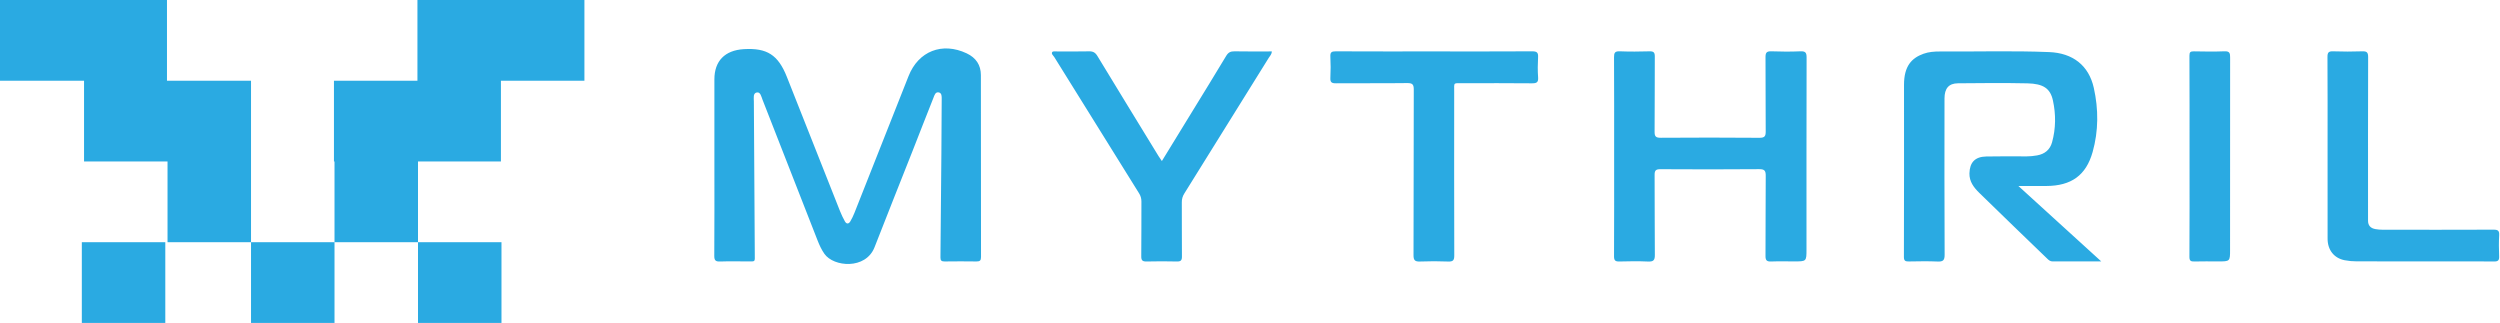
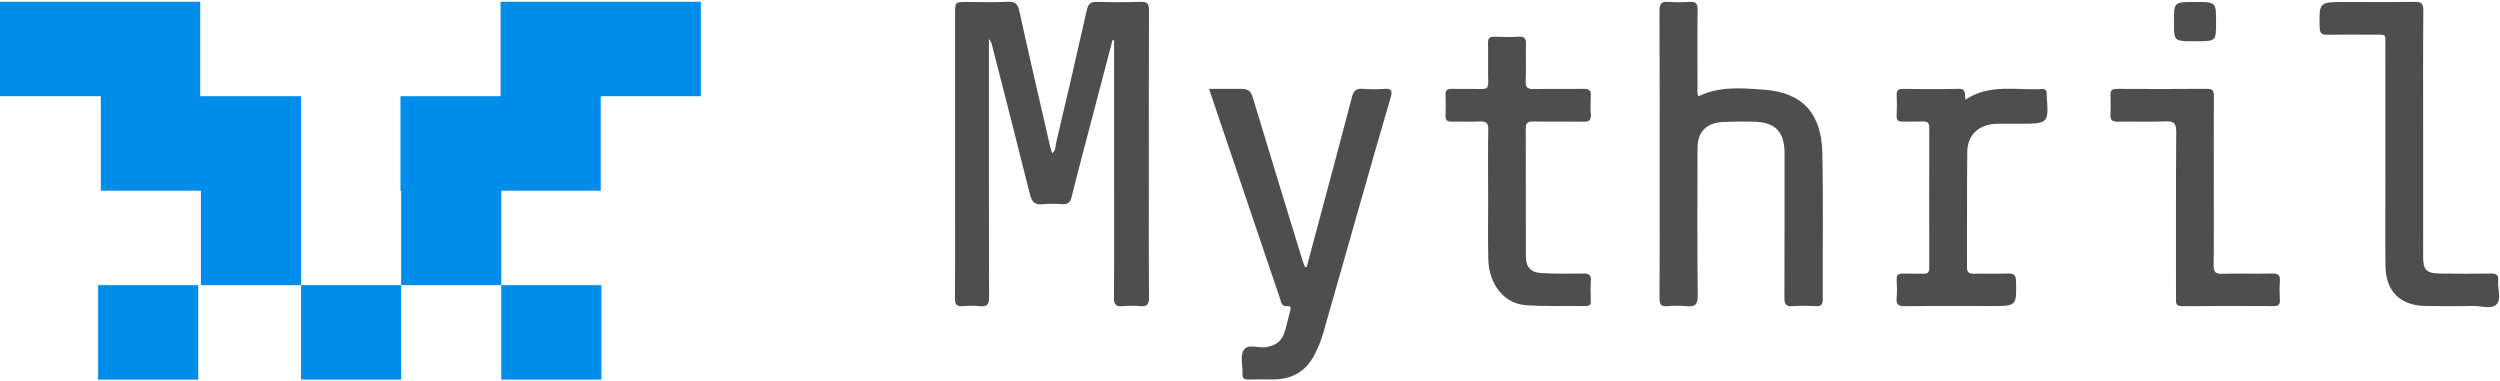
- <svg xmlns="http://www.w3.org/2000/svg" width="240" height="31" viewBox="0 0 240 31">
-   <g fill="#2AAAE2" fill-rule="evenodd">
-     <path d="M68.582 7.614c0-1.755 1.002-2.785 2.817-2.895 2.225-.135 3.297.54 4.135 2.649 1.706 4.293 3.398 8.591 5.102 12.885.135.342.294.677.474.998.158.283.371.259.526-.007a6 6 0 0 0 .39-.805c1.735-4.376 3.468-8.752 5.194-13.131.946-2.398 3.229-3.293 5.575-2.19.905.425 1.367 1.13 1.37 2.086.012 5.824.003 11.648.012 17.472 0 .323-.104.429-.43.424a109.717 109.717 0 0 0-3.064 0c-.305.004-.404-.094-.4-.392.037-3.332.064-6.664.09-9.996.015-1.736.021-3.473.03-5.21.002-.25.012-.562-.267-.628-.34-.08-.428.271-.518.497-.678 1.696-1.334 3.4-2.004 5.1-1.218 3.088-2.453 6.169-3.657 9.262-.845 2.169-3.93 1.901-4.814.634-.276-.396-.475-.824-.648-1.265-1.767-4.514-3.527-9.03-5.298-13.542-.11-.28-.19-.75-.543-.684-.383.071-.284.54-.283.858.027 4.875.061 9.75.088 14.626.005.85.083.728-.736.734-.86.006-1.721-.023-2.58.01-.439.018-.575-.098-.572-.544.021-2.894.011-5.789.011-8.683V7.614zM197.05 25.097c-.223.001-.363-.117-.505-.255-2.18-2.107-4.369-4.205-6.534-6.327-.518-.508-.965-1.076-.945-1.878.027-1.042.53-1.592 1.615-1.614 1.29-.026 2.58-.015 3.87-.01a5.61 5.61 0 0 0 1.013-.095c.745-.133 1.24-.555 1.434-1.259.365-1.326.373-2.679.084-4.01-.25-1.157-.923-1.615-2.452-1.648-2.221-.047-4.444-.028-6.666-.005-.887.01-1.29.492-1.292 1.456-.005 5-.013 9.999.012 14.998.003.553-.16.68-.69.656-.912-.04-1.827-.02-2.74-.006-.322.005-.48-.048-.479-.426.014-5.508.016-11.016.01-16.524-.003-1.824.747-2.58 1.865-2.987.506-.184 1.056-.223 1.59-.22 3.494.023 6.988-.085 10.48.057 2.257.091 3.802 1.267 4.287 3.444.454 2.04.456 4.12-.114 6.145-.634 2.257-2.057 3.255-4.451 3.266-.834.004-1.668.001-2.675.001 1.41 1.285 2.7 2.46 3.99 3.633 1.282 1.169 2.566 2.336 3.962 3.606-1.667 0-3.168-.003-4.669.002zM154.947 5.492c-.002-.416.08-.585.55-.566.948.037 1.9.03 2.849.002.4-.011.518.103.515.5-.018 2.404.004 4.808-.02 7.212-.005.464.12.59.598.586a623.2 623.2 0 0 1 9.463.003c.523.004.61-.169.606-.625-.02-2.369 0-4.738-.019-7.106-.003-.42.09-.59.558-.572.93.036 1.865.039 2.795 0 .49-.021.592.14.591.593-.015 6.14-.01 12.281-.01 18.422 0 1.154 0 1.154-1.18 1.154-.736 0-1.471-.021-2.205.008-.418.017-.553-.1-.55-.527.02-2.561-.002-5.123.022-7.684.004-.485-.09-.658-.634-.653-3.155.028-6.31.022-9.464.004-.443-.003-.574.109-.57.552.021 2.561-.005 5.123.023 7.685.006.52-.155.65-.663.627-.912-.041-1.828-.03-2.742-.004-.401.012-.515-.109-.513-.505.017-3.193.01-6.386.01-9.579 0-3.175.007-6.351-.01-9.527zm-40.541 5.293c1.105-1.803 2.22-3.602 3.306-5.416.2-.335.42-.45.809-.441 1.18.025 2.362.009 3.571.009 0 .272-.18.436-.293.618a5634.098 5634.098 0 0 1-8.105 13.022 1.49 1.49 0 0 0-.24.839c.01 1.737-.005 3.473.012 5.21.004.367-.107.485-.484.477a59.575 59.575 0 0 0-2.903 0c-.396.01-.523-.1-.518-.501.022-1.754.005-3.509.015-5.263a1.405 1.405 0 0 0-.23-.788 5733.858 5733.858 0 0 1-8.132-13.068c-.094-.151-.325-.315-.193-.492.067-.09.33-.052.505-.052 1.004-.004 2.008.015 3.011-.01.389-.011.61.11.81.441 1.947 3.21 3.91 6.41 5.871 9.613.09.147.193.287.322.478l2.866-4.676zm32.688-5.858c.453-.003.585.126.561.558-.035.647-.045 1.3.003 1.945.036.489-.153.572-.605.568-2.204-.022-4.407-.014-6.611-.008-.95.002-.84-.124-.84.797-.004 5.243-.008 10.486.008 15.73.002.457-.106.61-.59.59a33.031 33.031 0 0 0-2.687-.002c-.477.018-.637-.098-.635-.602.02-5.296.005-10.592.024-15.888.002-.498-.11-.648-.64-.64-2.275.03-4.55.003-6.826.022-.415.003-.564-.096-.541-.522a19.76 19.76 0 0 0 0-2.05c-.02-.404.118-.499.515-.497 3.153.016 6.306.009 9.459.009 3.135 0 6.27.01 9.405-.01zm76.344.53c-.003-.415.109-.544.538-.53.93.032 1.864.033 2.795 0 .44-.015.571.1.57.546-.017 4.948-.01 9.895-.01 14.842 0 .28.007.562 0 .842-.012.486.241.755.71.837.228.04.462.06.693.06 3.549.004 7.097.01 10.646-.006.419-.001.562.1.54.524-.038.682-.03 1.368-.003 2.052.015.369-.11.483-.485.478-1.47-.017-2.939-.007-4.409-.007-2.921 0-5.842.004-8.764-.005a6.184 6.184 0 0 1-1.174-.108c-1.015-.2-1.633-.981-1.636-2.053-.006-2.894-.002-5.789-.002-8.684 0-2.93.009-5.86-.01-8.789zm-13.252-.113c-.001-.33.087-.42.416-.414.985.019 1.971.034 2.955-.005.496-.02.536.196.535.59-.01 6.154-.006 12.308-.006 18.461 0 1.12 0 1.12-1.16 1.12-.753 0-1.505-.016-2.257.006-.355.01-.488-.058-.485-.456.02-3.208.012-6.416.011-9.625 0-3.225.006-6.451-.009-9.677zM40.128 15.5v7.75h-8.015V15.5h-.054V7.75h8.015V0h16.03v7.75h-8.015v7.75h-7.961zM8.015 0h8.015v7.75H24.098v15.5h-8.015V15.5H8.068V7.75H0V0h8.015zm32.113 23.25h8.014V31h-8.014v-7.75zm-16.03 0h8.015V31h-8.015v-7.75zm-16.243 0h8.014V31H7.855v-7.75z" />
+ <svg xmlns="http://www.w3.org/2000/svg" width="210" height="32" viewBox="0 0 210 32">
+   <g fill="none" fill-rule="evenodd">
+     <path fill="#008CE9" d="M42.05.147v7.935h-8.41v7.936h.057v7.935h8.41v-7.935h8.354V8.082h8.41V.147h-16.82zM0 .147v7.935h8.466v7.936h8.41v7.935h8.41V8.082H16.82V.147H0zm42.107 31.741h8.41v-7.935h-8.41v7.935zm-16.82 0h8.41v-7.935h-8.41v7.935zm-17.045 0h8.41v-7.935h-8.41v7.935z" />
+     <path fill="#4E4E4E" d="M93.451 3.365l-1.535 5.862c-.638 2.438-1.293 4.872-1.9 7.317-.121.488-.338.636-.817.607-.524-.033-1.058-.058-1.577.005-.687.083-.947-.185-1.105-.824-1.02-4.106-2.08-8.203-3.128-12.302-.058-.225-.064-.474-.32-.745v1.33c0 6.774-.007 13.548.013 20.322.002.59-.121.853-.773.781a7.354 7.354 0 0 0-1.426-.001c-.542.046-.672-.17-.667-.668.022-2.446.01-4.891.01-7.337V1.132c0-.965 0-.965 1.023-.965 1.128 0 2.258.038 3.383-.015.622-.03.856.159.988.76.83 3.773 1.705 7.536 2.569 11.302.048.213.12.421.187.654.328-.234.273-.59.34-.878A971.588 971.588 0 0 0 91.294.838c.122-.547.346-.701.894-.683 1.202.039 2.407.038 3.608 0 .562-.017.723.15.72.702-.022 4.597-.013 9.195-.013 13.793 0 3.448-.015 6.896.015 10.344.005.594-.184.775-.764.723a7.84 7.84 0 0 0-1.427 0c-.584.055-.762-.134-.756-.723.03-3.3.014-6.602.014-9.904V3.385l-.134-.02zm49.227 4.725c1.766-.867 3.668-.69 5.525-.553 3.188.234 4.802 1.97 4.873 5.314.087 4.107.018 8.217.034 12.325.001.426-.153.554-.568.538-.65-.024-1.306-.046-1.953.006-.594.047-.702-.189-.699-.713.02-4.035.01-8.07.013-12.105.001-1.857-.775-2.655-2.655-2.684a34.739 34.739 0 0 0-2.48.025c-1.469.082-2.177.83-2.179 2.252-.003 4.108-.027 8.217.021 12.325.009.782-.24.974-.967.899a8.548 8.548 0 0 0-1.577-.001c-.536.044-.67-.15-.667-.658.023-3.13.011-6.26.011-9.39 0-4.916.012-9.831-.014-14.746-.003-.612.164-.825.793-.768.572.052 1.154.04 1.728.002.52-.034.69.13.682.653-.028 2.176-.014 4.353-.008 6.529 0 .237-.066.485.087.75zm-32.916 14.337c.42-1.568.841-3.137 1.26-4.706.852-3.19 1.714-6.38 2.543-9.576.133-.51.338-.733.901-.683a11.37 11.37 0 0 0 1.803.002c.618-.044.713.156.55.711-.872 2.958-1.714 5.924-2.56 8.889-1.05 3.67-2.091 7.342-3.137 11.013-.162.567-.402 1.102-.66 1.634-.723 1.495-1.942 2.175-3.608 2.163-.651-.005-1.303-.017-1.954.005-.373.012-.549-.083-.53-.486.032-.658-.203-1.433.079-1.95.334-.613 1.215-.19 1.85-.275.857-.114 1.383-.529 1.62-1.309.17-.561.289-1.137.447-1.703.069-.243.114-.467-.245-.44-.477.037-.493-.314-.591-.606-1.9-5.613-3.8-11.226-5.698-16.84l-.272-.803s2.057-.005 2.667 0c.66-.01.851.202 1.018.758 1.352 4.5 2.737 8.991 4.113 13.485.075.244.168.482.253.723l.15-.006zm93.782-11.124l.001 10.274c0 1.106.27 1.386 1.419 1.401 1.429.019 2.858.021 4.286 0 .456-.008.636.128.598.582-.056.678.276 1.544-.124 1.99-.416.465-1.322.134-2.011.15-1.303.03-2.607.016-3.91.005-2.153-.017-3.389-1.2-3.421-3.34-.034-2.201-.01-4.403-.01-6.605 0-3.963.003-7.926-.002-11.889-.002-1.08.145-.951-1.018-.957-1.278-.007-2.557-.018-3.835.007-.47.009-.656-.106-.667-.607-.048-2.148-.065-2.147 2.157-2.147 1.93 0 3.86.02 5.79-.013.582-.01.767.134.762.728-.03 3.474-.014 6.947-.015 10.421zm-78.542 5.015c0-1.81-.024-3.62.014-5.429.012-.567-.176-.717-.727-.687-.774.043-1.553-.001-2.33.015-.378.008-.55-.11-.534-.504.024-.586.025-1.174 0-1.76-.017-.407.179-.494.545-.486.827.016 1.654-.013 2.48.012.424.012.57-.124.56-.544-.025-1.1.007-2.201-.016-3.301-.009-.406.104-.572.546-.551.675.032 1.355.04 2.029-.002.526-.032.625.186.612.641-.03 1.027.026 2.056-.023 3.08-.028.575.185.695.728.681 1.377-.035 2.757.003 4.135-.02.446-.006.64.114.61.577a12.386 12.386 0 0 0 0 1.613c.032.476-.185.573-.62.567-1.403-.02-2.807.011-4.21-.017-.488-.01-.642.131-.64.616.019 3.57.005 7.141.011 10.712.002.916.406 1.368 1.353 1.413 1.15.055 2.305.051 3.457.032.48-.008.684.118.65.614-.039.56-.02 1.125-.005 1.687.01.315-.117.437-.438.433-1.678-.024-3.363.044-5.034-.076-1.816-.13-3.095-1.767-3.14-3.886-.04-1.81-.009-3.62-.009-5.43h-.004zm40.1-7.95c2.037-1.356 4.276-.764 6.42-.89.284-.017.414.125.395.4a.478.478 0 0 0 0 .074c.183 2.442.183 2.441-2.297 2.442-.627 0-1.254-.01-1.88.005-1.503.035-2.473.909-2.49 2.376-.037 3.229-.007 6.458-.021 9.687-.002.438.187.537.588.53.952-.02 1.906.012 2.857-.014.466-.013.659.1.671.604.051 2.127.068 2.126-2.099 2.126-2.406 0-4.813-.017-7.22.013-.565.007-.762-.144-.71-.698.048-.51.03-1.027.005-1.54-.02-.392.149-.515.53-.502.575.02 1.153-.008 1.729.008.36.01.48-.133.479-.478-.008-3.938-.01-7.877 0-11.815.001-.405-.18-.498-.546-.487-.55.017-1.103-.01-1.654.008-.37.013-.558-.085-.539-.49a19.36 19.36 0 0 0 0-1.761c-.017-.397.154-.501.532-.498 1.554.014 3.11.034 4.662-.007.693-.02.489.45.587.906zm20.857 6.821c0 2.371.018 4.743-.014 7.114-.007.562.18.707.73.694 1.401-.034 2.805.009 4.208-.022.505-.01.658.159.627.63-.035.536-.029 1.077-.001 1.613.02.395-.146.497-.525.496-2.555-.011-5.11-.022-7.665.006-.61.006-.536-.336-.536-.705.003-4.645-.015-9.29.02-13.934.004-.71-.185-.917-.911-.885-1.325.06-2.656-.004-3.983.027-.507.012-.66-.165-.631-.635a16.67 16.67 0 0 0 .003-1.612c-.014-.378.133-.512.525-.51 2.53.012 5.06.017 7.59-.004.495-.004.572.2.57.614-.015 2.37-.007 4.742-.007 7.113zm-1.665-11.725c-1.683 0-1.683 0-1.683-1.619 0-1.68 0-1.68 1.765-1.68 1.774 0 1.774 0 1.774 1.687 0 1.612 0 1.612-1.631 1.612h-.225z" />
  </g>
</svg>
